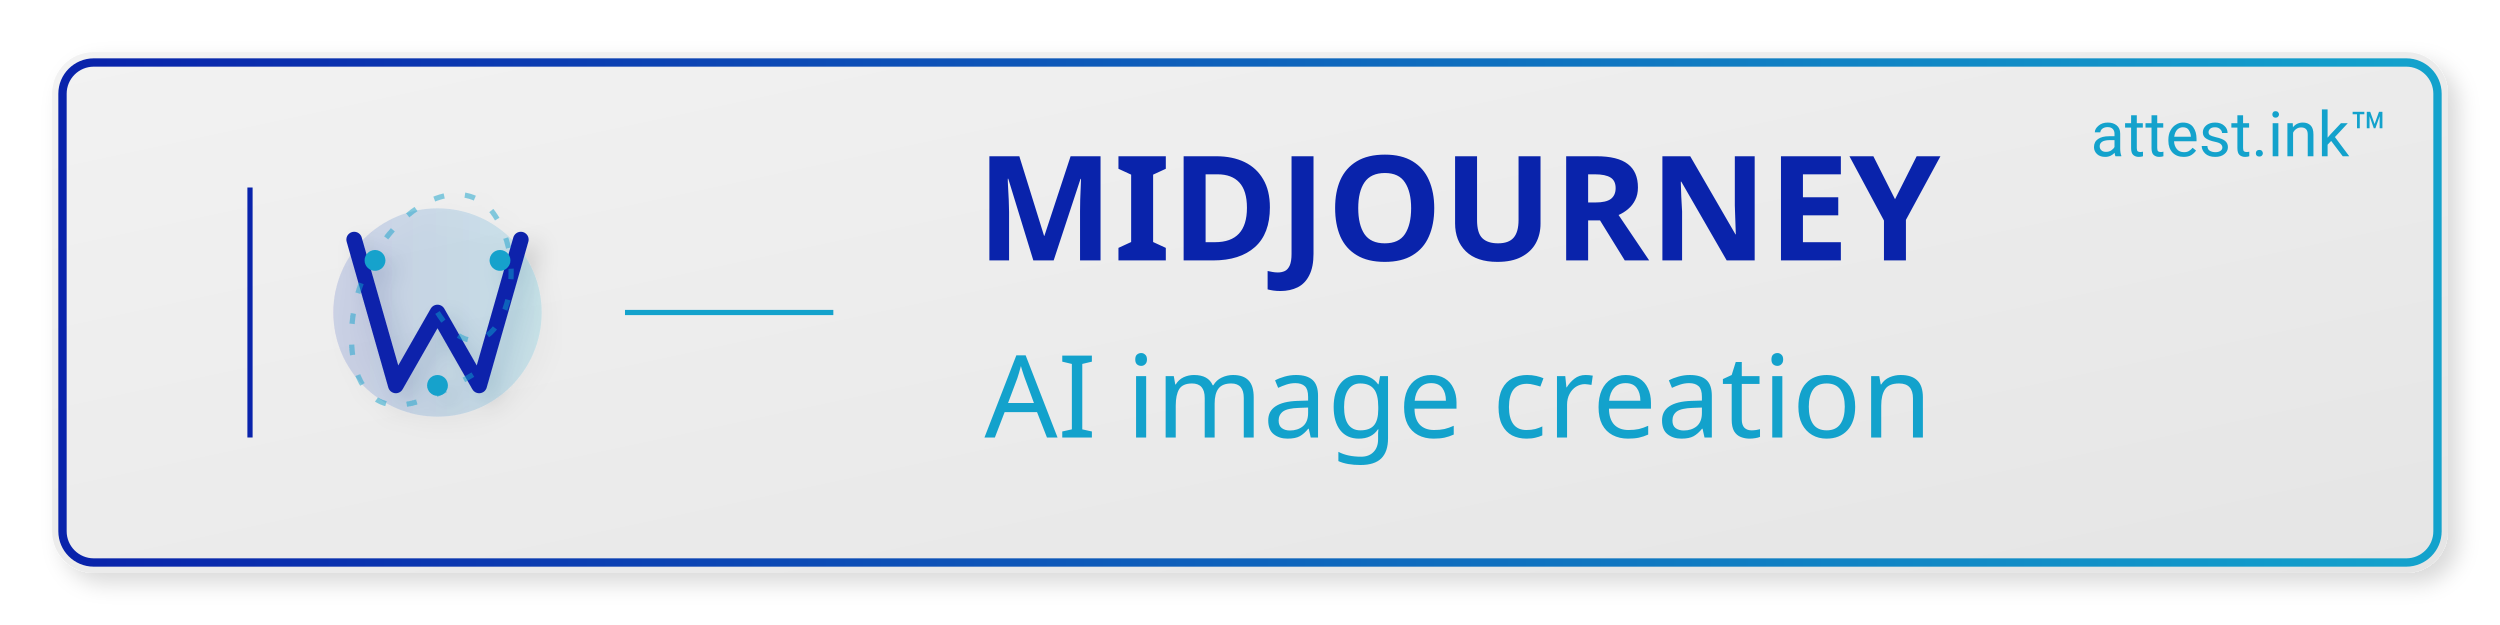
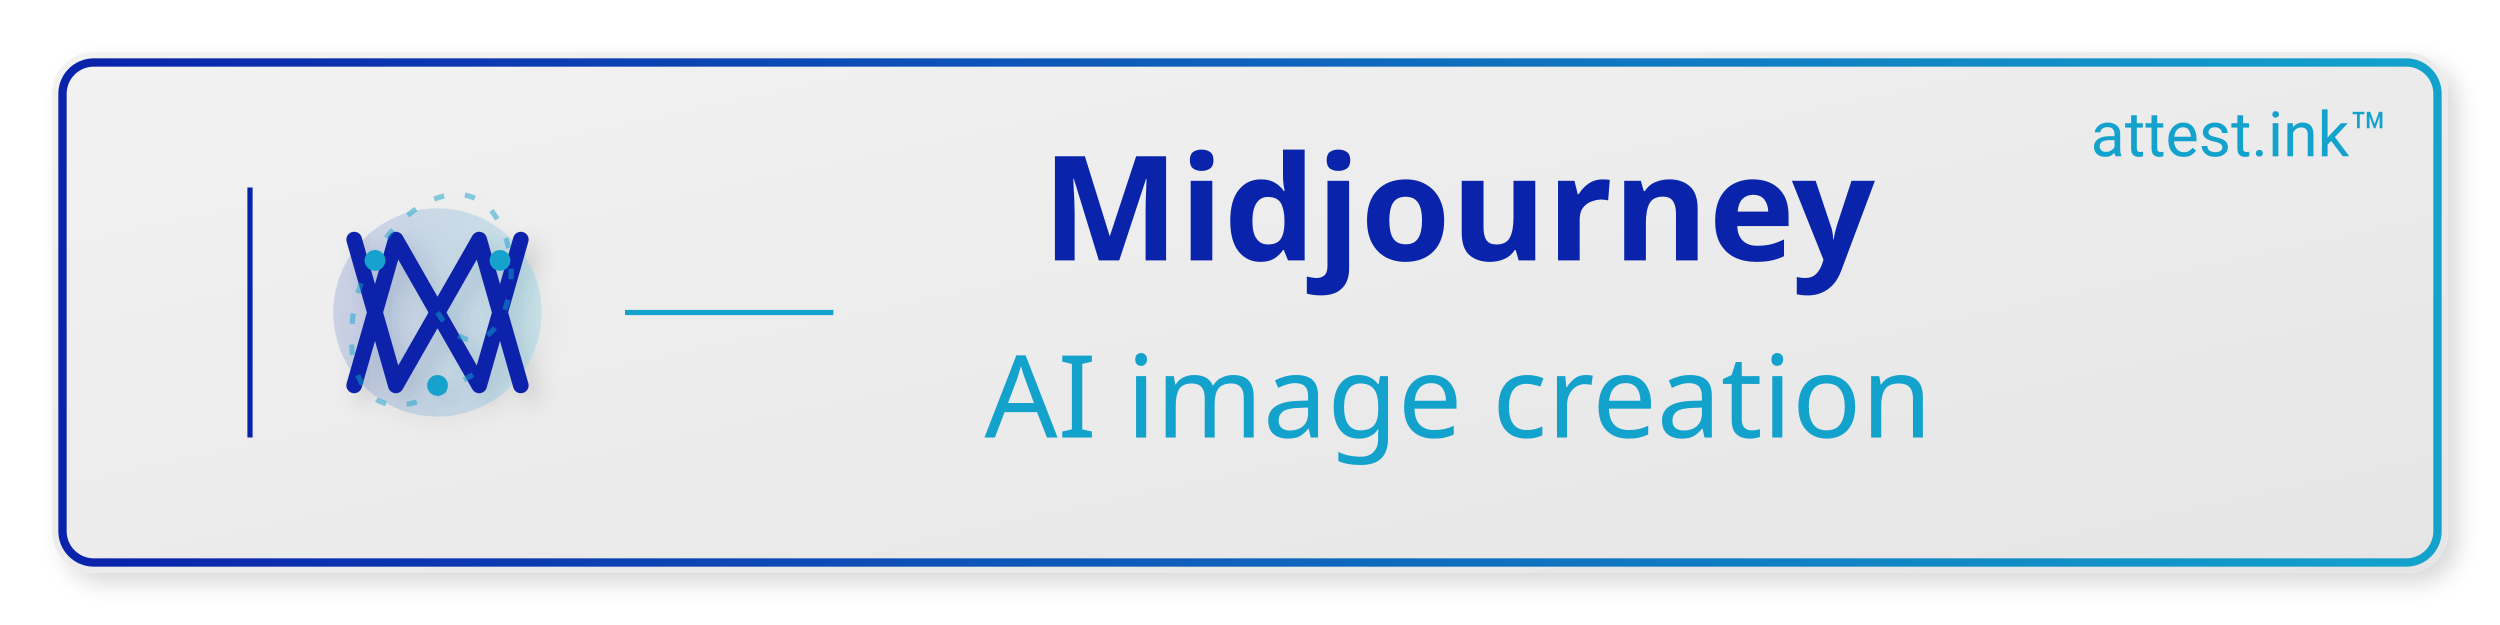
<svg xmlns="http://www.w3.org/2000/svg" viewBox="0 0 240 60">
  <defs>
    <linearGradient id="mjBg" x1="0%" y1="0%" x2="100%" y2="100%">
      <stop offset="0%" stop-color="#f2f2f2" />
      <stop offset="100%" stop-color="#e5e5e5" />
    </linearGradient>
    <linearGradient id="mjAccent" x1="0%" y1="0%" x2="100%" y2="0%">
      <stop offset="0%" stop-color="#0923ab" />
      <stop offset="100%" stop-color="#13a2cc" />
    </linearGradient>
    <filter id="mjShadow" x="-10%" y="-10%" width="120%" height="120%">
      <feGaussianBlur in="SourceAlpha" stdDeviation="1" result="blur" />
      <feOffset dx="1" dy="1" result="offsetBlur" />
      <feFlood flood-color="rgba(0,0,0,0.15)" result="shadowColor" />
      <feComposite in="shadowColor" in2="offsetBlur" operator="in" result="shadowBlur" />
      <feBlend in="SourceGraphic" in2="shadowBlur" mode="normal" />
    </filter>
  </defs>
  <rect x="5" y="5" width="230" height="50" rx="4" ry="4" fill="url(#mjBg)" filter="url(#mjShadow)">
    <animate attributeName="opacity" values="0.97;1;0.97" dur="3s" repeatCount="indefinite" />
  </rect>
  <rect x="6" y="6" width="228" height="48" rx="3" ry="3" fill="none" stroke="url(#mjAccent)" stroke-width="0.8" />
  <g transform="translate(42, 30)" filter="url(#mjShadow)">
    <circle cx="0" cy="0" r="10" fill="url(#mjAccent)" opacity="0.15">
      <animate attributeName="r" values="10;10.5;10" dur="4s" repeatCount="indefinite" />
    </circle>
    <path d="M-8,-7 L-4,7 L0,0 L4,7 L8,-7" fill="none" stroke="#0923ab" stroke-width="1.5" stroke-linecap="round" stroke-linejoin="round">
+       <animate attributeName="stroke-width" values="1.5;1.8;1.5" dur="3s" repeatCount="indefinite" />
+     </path>
+     <path d="M-8,7 L-4,-7 L0,0 L4,-7 L8,7" fill="none" stroke="#0923ab" stroke-width="1.5" stroke-linecap="round" stroke-linejoin="round">
      <animate attributeName="stroke-width" values="1.5;1.8;1.5" dur="3s" repeatCount="indefinite" />
    </path>
    <g>
      <g transform="translate(-6,-5)">
        <circle cx="0" cy="0" r="1" fill="#13a2cc">
          <animate attributeName="opacity" values="0.2;1;0.2" dur="3s" repeatCount="indefinite" begin="0s" />
          <animate attributeName="r" values="0.5;1;0.5" dur="3s" repeatCount="indefinite" begin="0s" />
          <animate attributeName="cy" values="0;-1;0" dur="3s" repeatCount="indefinite" begin="0s" />
        </circle>
      </g>
      <g transform="translate(6,-5)">
        <circle cx="0" cy="0" r="1" fill="#13a2cc">
          <animate attributeName="opacity" values="0.2;1;0.2" dur="3s" repeatCount="indefinite" begin="1s" />
          <animate attributeName="r" values="0.5;1;0.5" dur="3s" repeatCount="indefinite" begin="1s" />
          <animate attributeName="cy" values="0;-1;0" dur="3s" repeatCount="indefinite" begin="1s" />
        </circle>
      </g>
      <g transform="translate(0,7)">
        <circle cx="0" cy="0" r="1" fill="#13a2cc">
          <animate attributeName="opacity" values="0.2;1;0.2" dur="3s" repeatCount="indefinite" begin="2s" />
          <animate attributeName="r" values="0.5;1;0.5" dur="3s" repeatCount="indefinite" begin="2s" />
          <animate attributeName="cy" values="0;1;0" dur="3s" repeatCount="indefinite" begin="2s" />
        </circle>
      </g>
    </g>
    <path d="M0,0 C5,8 10,-4 5,-10 C0,-15 -10,-5 -8,5 C-6,12 0,8 5,5" fill="none" stroke="#13a2cc" stroke-width="0.5" opacity="0.5" stroke-dasharray="1,2">
      <animate attributeName="stroke-dashoffset" values="0;10" dur="4s" repeatCount="indefinite" />
      <animate attributeName="opacity" values="0.3;0.7;0.3" dur="4s" repeatCount="indefinite" />
      <animateTransform attributeName="transform" type="rotate" from="0" to="360" dur="20s" repeatCount="indefinite" />
    </path>
  </g>
  <g transform="translate(140, 30)" text-anchor="middle">
-     <text x="0" y="-5" font-family="'Montserrat', 'Avenir Next', sans-serif" font-size="14" fill="#0923ab" font-weight="600">MIDJOURNEY</text>
+     <text x="0" y="-5" font-family="'Montserrat', 'Avenir Next', sans-serif" font-size="14" fill="#0923ab" font-weight="600">Midjourney</text>
    <text x="0" y="12" font-family="'Montserrat', 'Avenir Next', sans-serif" font-size="11" fill="#13a2cc">AI image creation</text>
    <text x="75" y="-15" font-family="'Segoe UI', Roboto, sans-serif" font-size="6" fill="#13a2cc">attest.ink™</text>
  </g>
  <line x1="24" y1="18" x2="24" y2="42" stroke="#0923ab" stroke-width="0.5" />
  <line x1="60" y1="30" x2="80" y2="30" stroke="#13a2cc" stroke-width="0.5" />
</svg>
